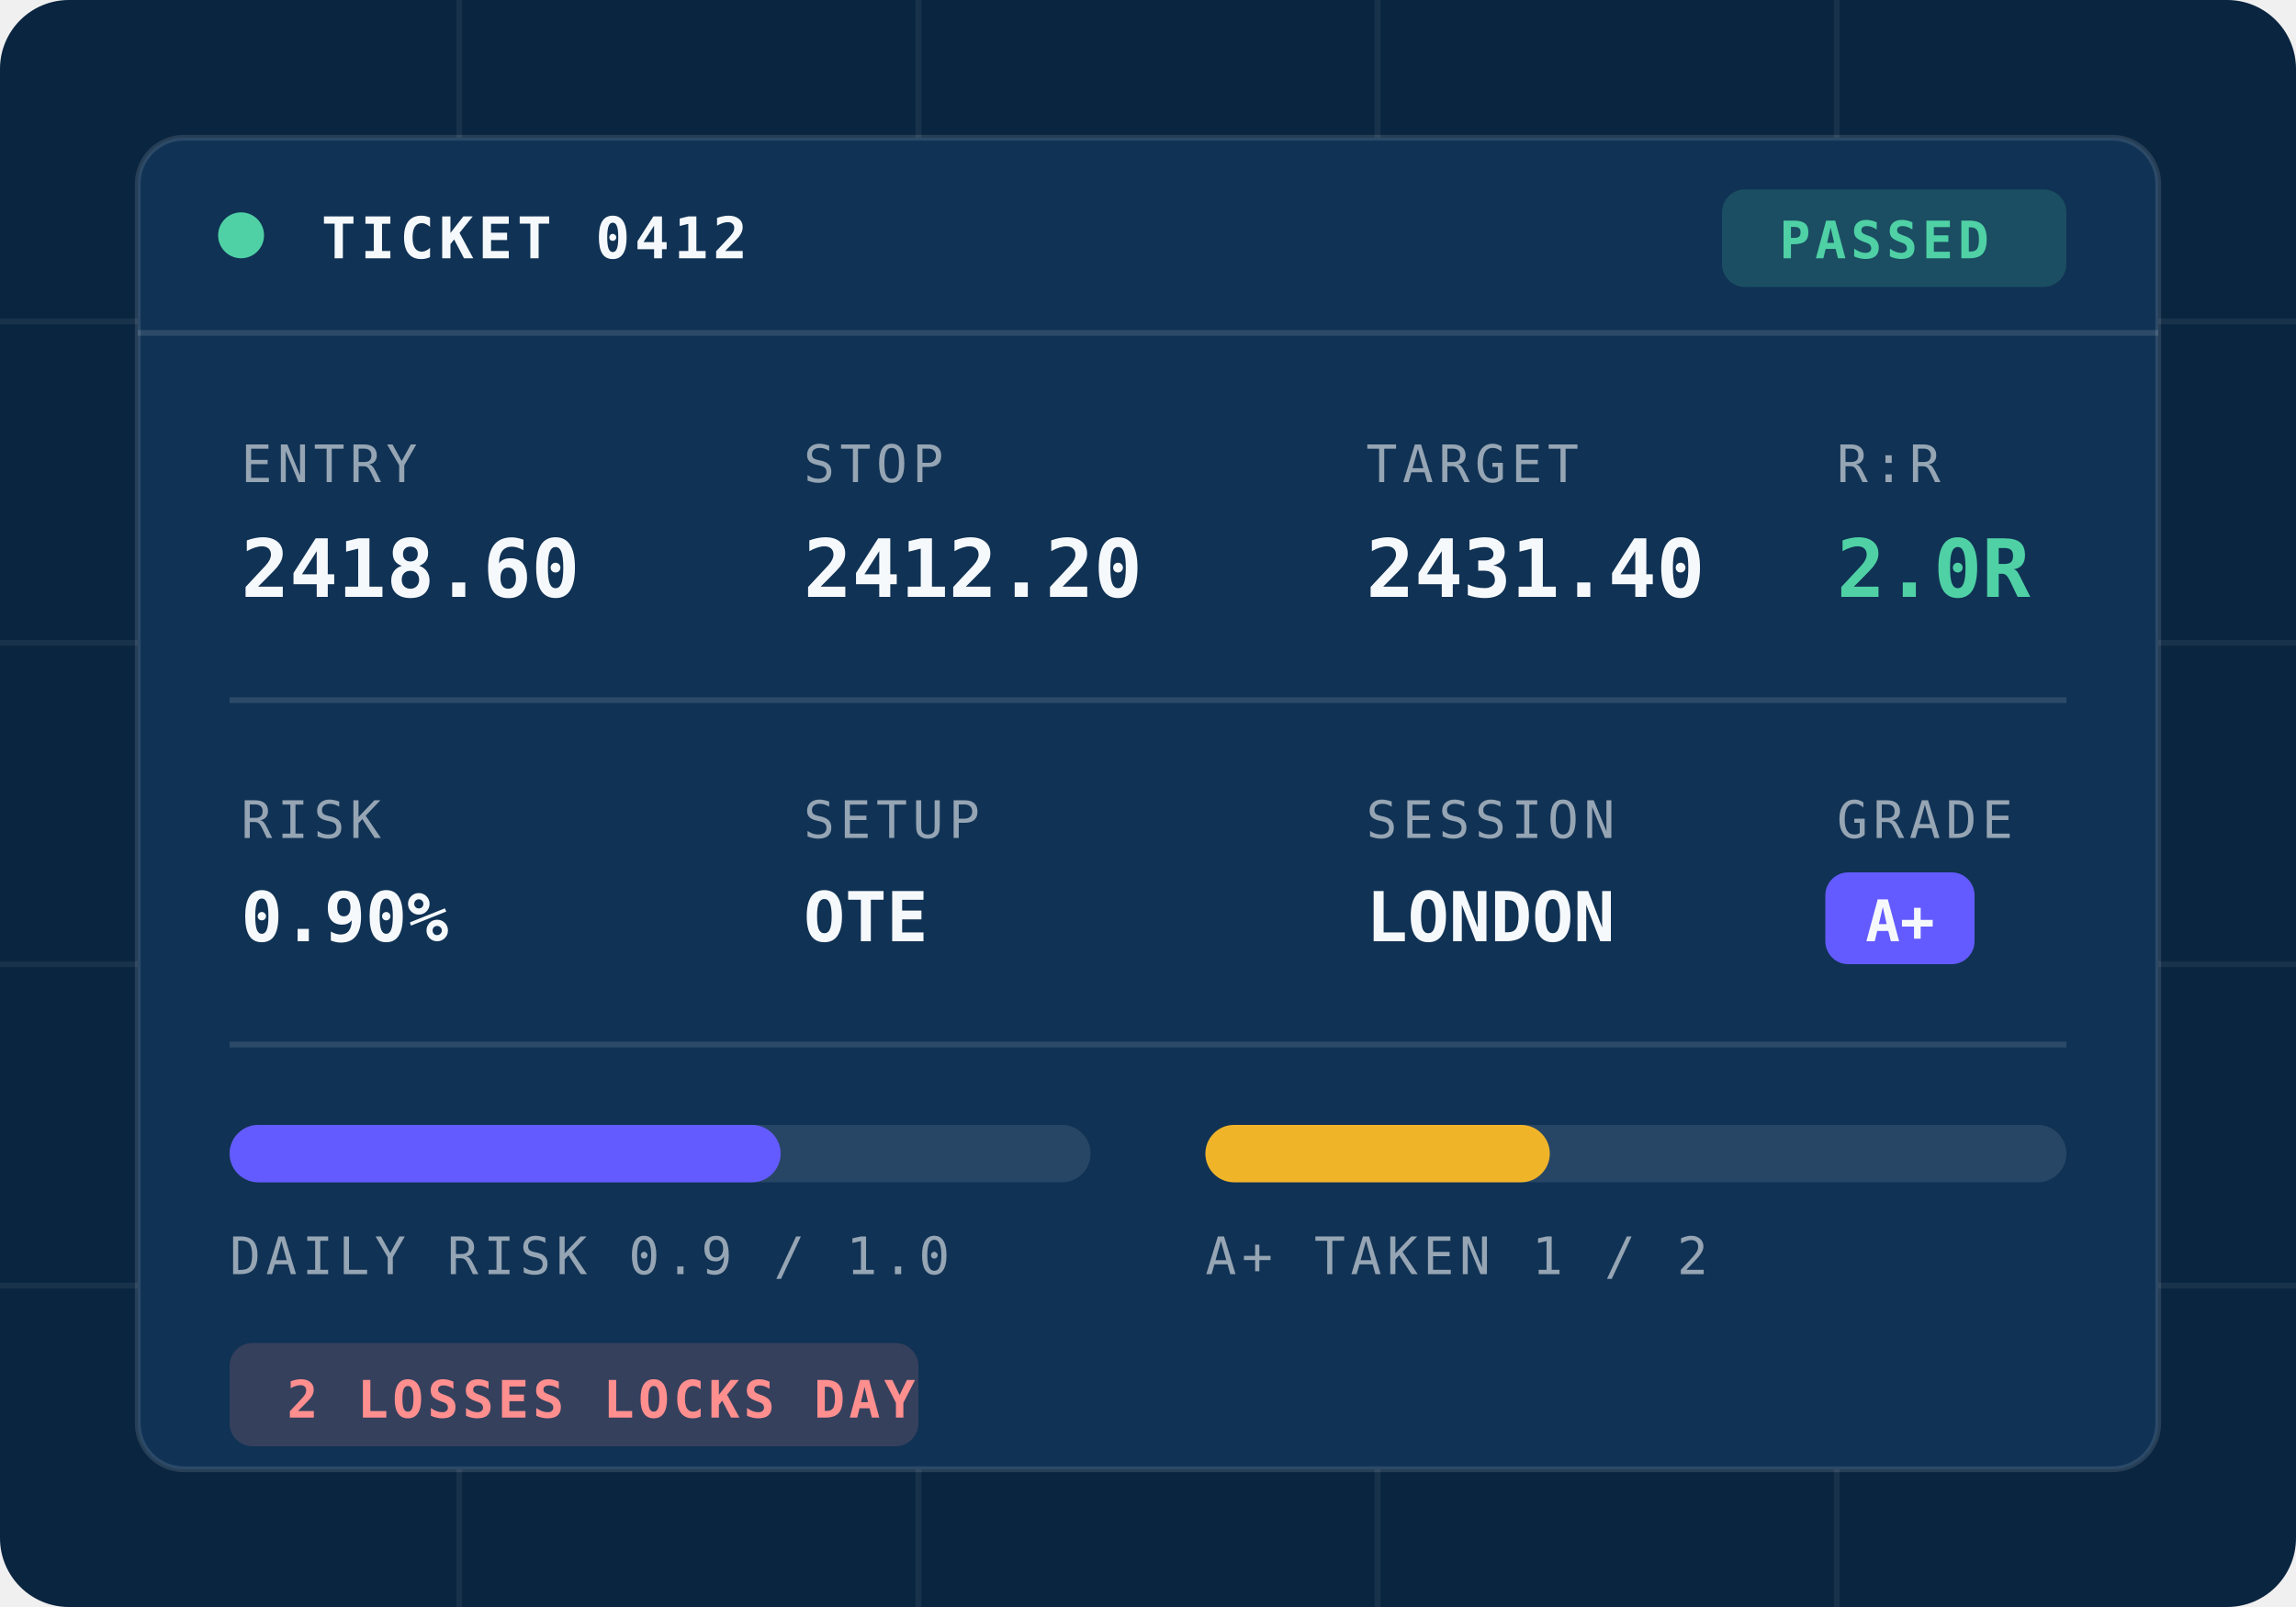
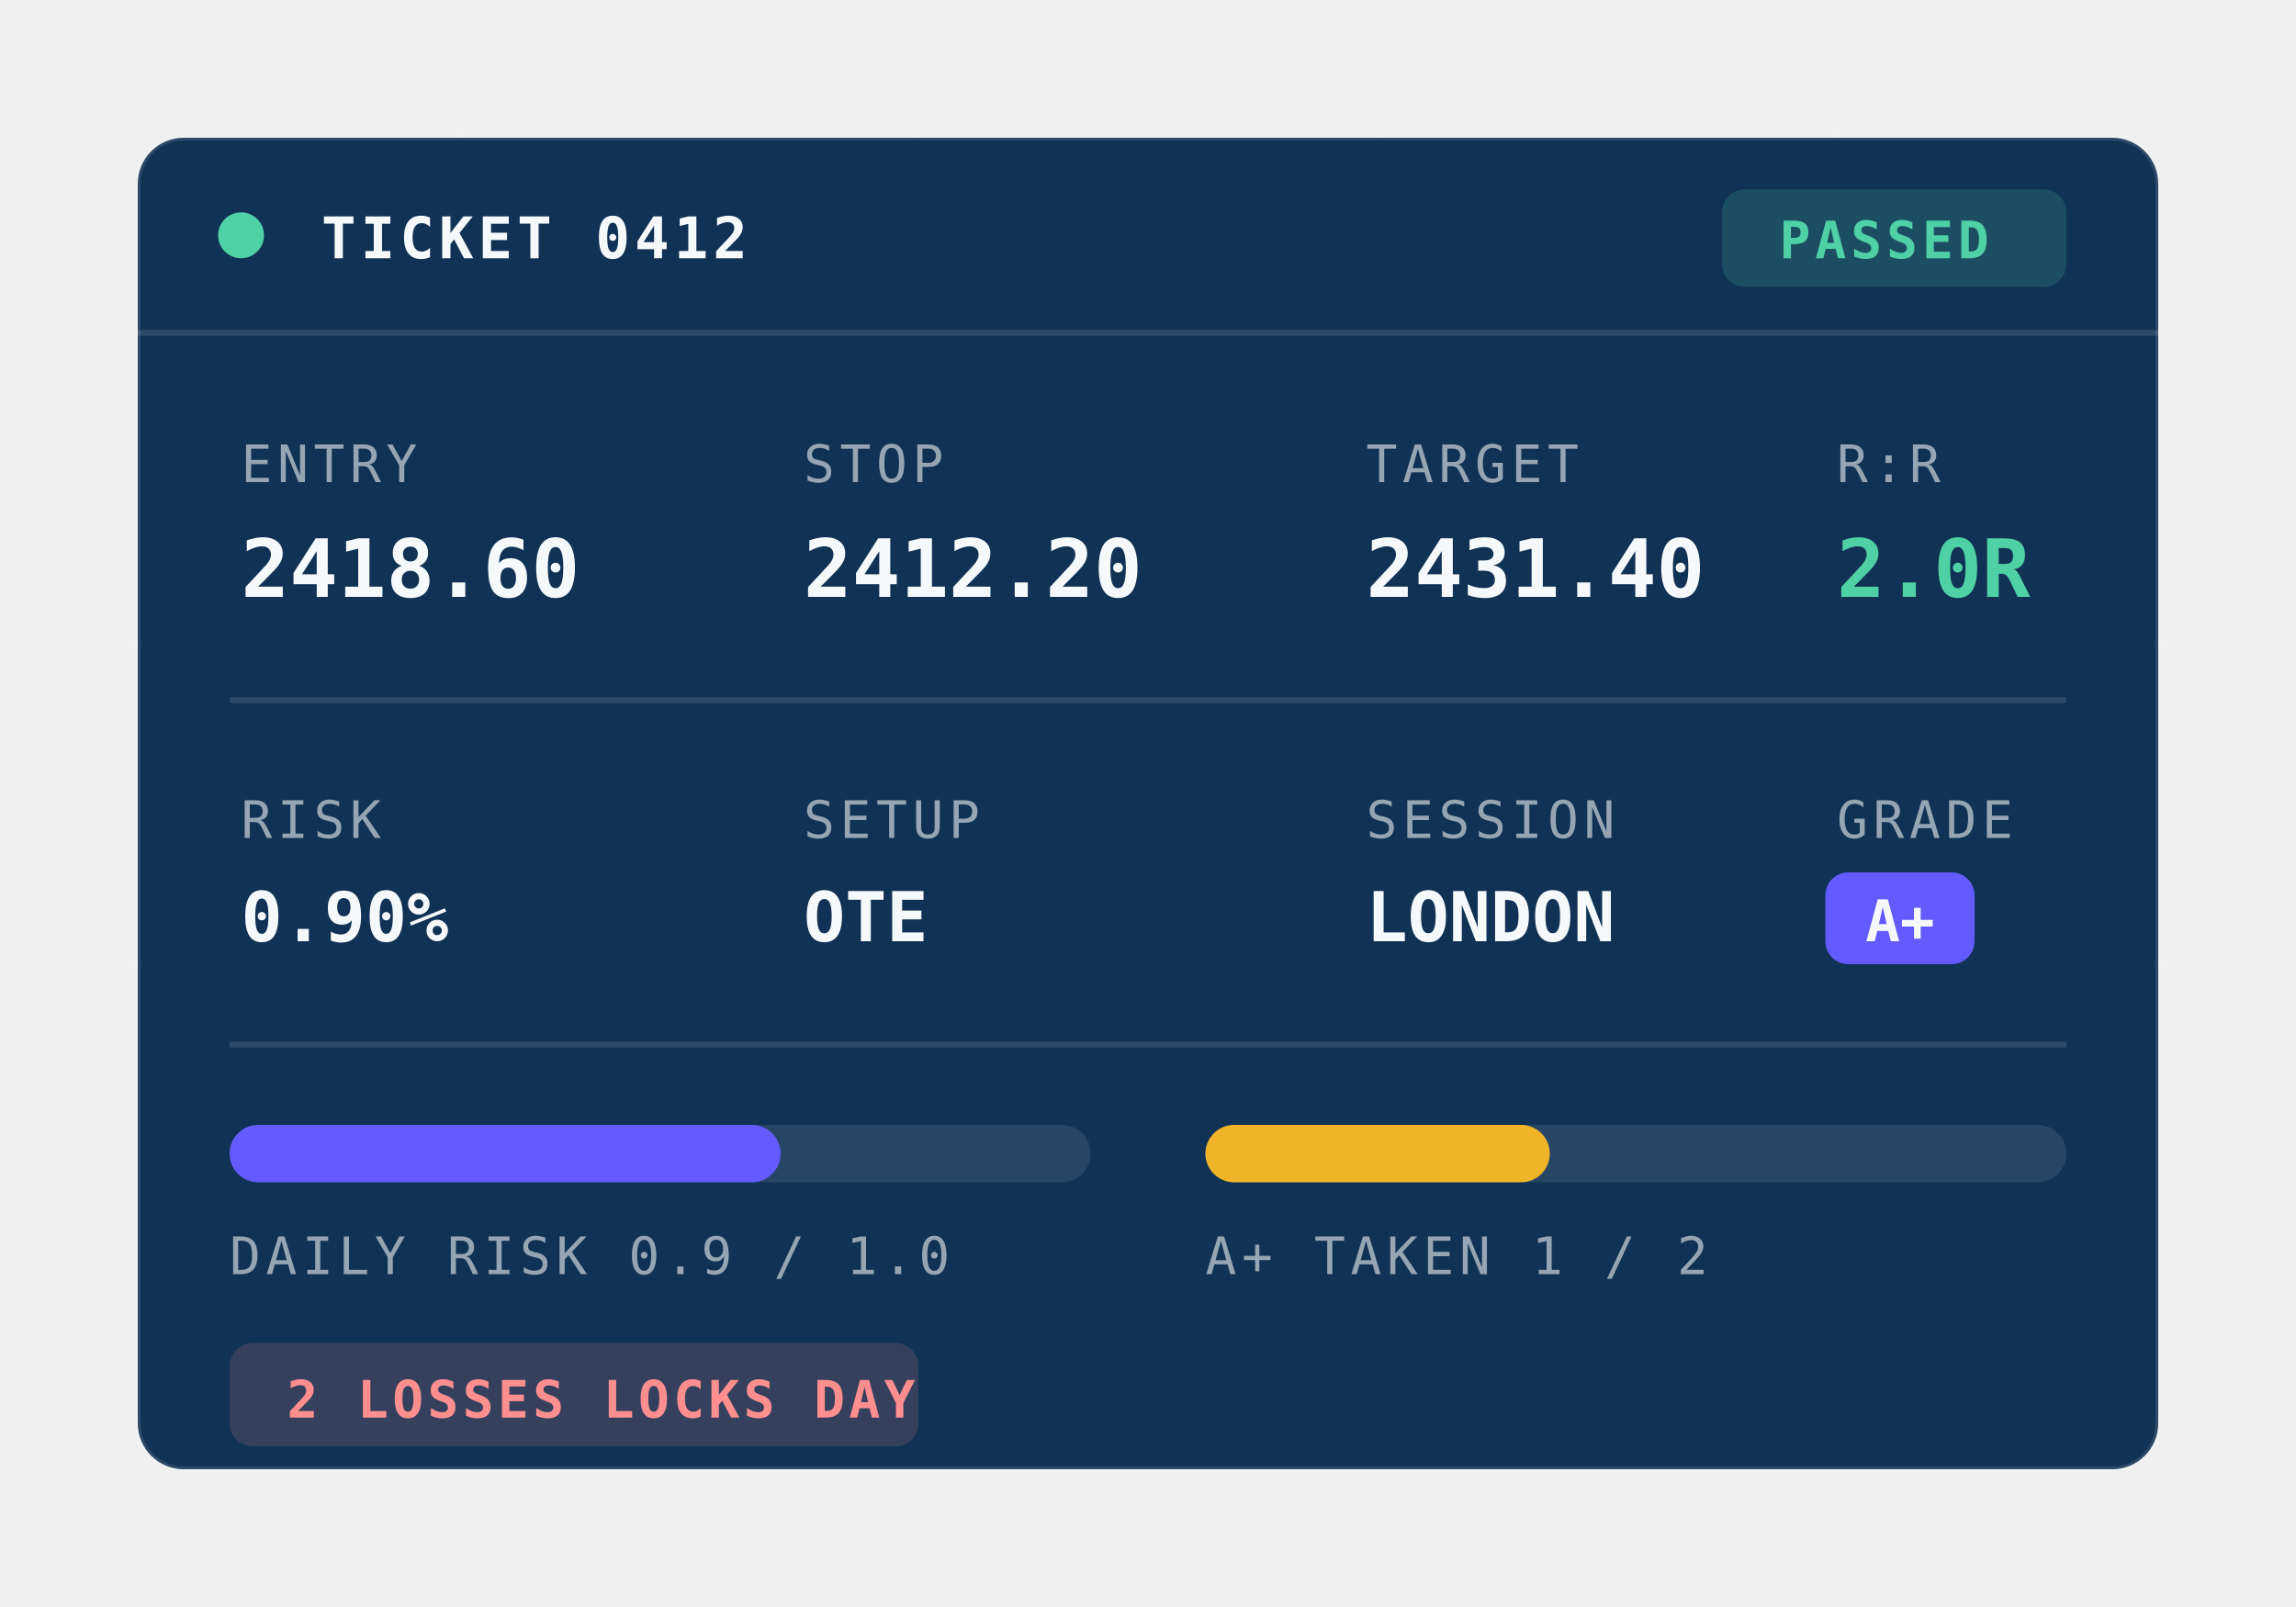
<svg xmlns="http://www.w3.org/2000/svg" viewBox="0 0 400 280" width="400" height="280" role="img">
-   <rect width="400" height="280" rx="12" fill="#0a2540" />
  <g stroke="#ffffff" stroke-opacity="0.06" stroke-width="1">
    <path d="M0 56h400M0 112h400M0 168h400M0 224h400" />
    <path d="M80 0v280M160 0v280M240 0v280M320 0v280" />
  </g>
  <rect x="24" y="24" width="352" height="232" rx="8" fill="#103254" stroke="#ffffff" stroke-opacity="0.12" />
  <path d="M24 58h352" stroke="#ffffff" stroke-opacity="0.12" />
  <circle cx="42" cy="41" r="4" fill="#4fd1a5" />
  <text x="56" y="45" font-family="ui-monospace, monospace" font-size="10" font-weight="600" fill="#f6f9fc" letter-spacing="0.8">TICKET 0412</text>
  <rect x="300" y="33" width="60" height="17" rx="4" fill="#4fd1a5" fill-opacity="0.18" />
  <text x="310" y="45" font-family="ui-monospace, monospace" font-size="9" font-weight="700" fill="#4fd1a5" letter-spacing="0.8">PASSED</text>
  <g font-family="ui-monospace, monospace" font-size="9" fill="#ffffff" fill-opacity="0.56" letter-spacing="0.9">
    <text x="42" y="84">ENTRY</text>
    <text x="140" y="84">STOP</text>
    <text x="238" y="84">TARGET</text>
    <text x="320" y="84">R:R</text>
  </g>
  <g font-family="ui-monospace, monospace" font-size="14" font-weight="600" fill="#f6f9fc">
    <text x="42" y="104">2418.60</text>
    <text x="140" y="104">2412.20</text>
    <text x="238" y="104">2431.40</text>
    <text x="320" y="104" fill="#4fd1a5">2.0R</text>
  </g>
  <path d="M40 122h320" stroke="#ffffff" stroke-opacity="0.12" />
  <g font-family="ui-monospace, monospace" font-size="9" fill="#ffffff" fill-opacity="0.56" letter-spacing="0.9">
    <text x="42" y="146">RISK</text>
    <text x="140" y="146">SETUP</text>
    <text x="238" y="146">SESSION</text>
    <text x="320" y="146">GRADE</text>
  </g>
  <g font-family="ui-monospace, monospace" font-size="12" font-weight="600" fill="#f6f9fc">
    <text x="42" y="164">0.90%</text>
    <text x="140" y="164">OTE</text>
    <text x="238" y="164">LONDON</text>
  </g>
  <rect x="318" y="152" width="26" height="16" rx="4" fill="#635bff" />
  <text x="325" y="164" font-family="ui-monospace, monospace" font-size="10" font-weight="700" fill="#f6f9fc">A+</text>
  <path d="M40 182h320" stroke="#ffffff" stroke-opacity="0.12" />
  <g>
    <rect x="40" y="196" width="150" height="10" rx="5" fill="#ffffff" fill-opacity="0.1" />
    <rect x="40" y="196" width="96" height="10" rx="5" fill="#635bff" />
    <text x="40" y="222" font-family="ui-monospace, monospace" font-size="9" fill="#ffffff" fill-opacity="0.56" letter-spacing="0.9">DAILY RISK 0.9 / 1.0</text>
  </g>
  <g>
    <rect x="210" y="196" width="150" height="10" rx="5" fill="#ffffff" fill-opacity="0.1" />
    <rect x="210" y="196" width="60" height="10" rx="5" fill="#f0b429" />
    <text x="210" y="222" font-family="ui-monospace, monospace" font-size="9" fill="#ffffff" fill-opacity="0.56" letter-spacing="0.9">A+ TAKEN 1 / 2</text>
  </g>
  <rect x="40" y="234" width="120" height="18" rx="4" fill="#ff8f8f" fill-opacity="0.16" />
  <text x="50" y="247" font-family="ui-monospace, monospace" font-size="9" font-weight="600" fill="#ff8f8f" letter-spacing="0.7">2 LOSSES LOCKS DAY</text>
</svg>
